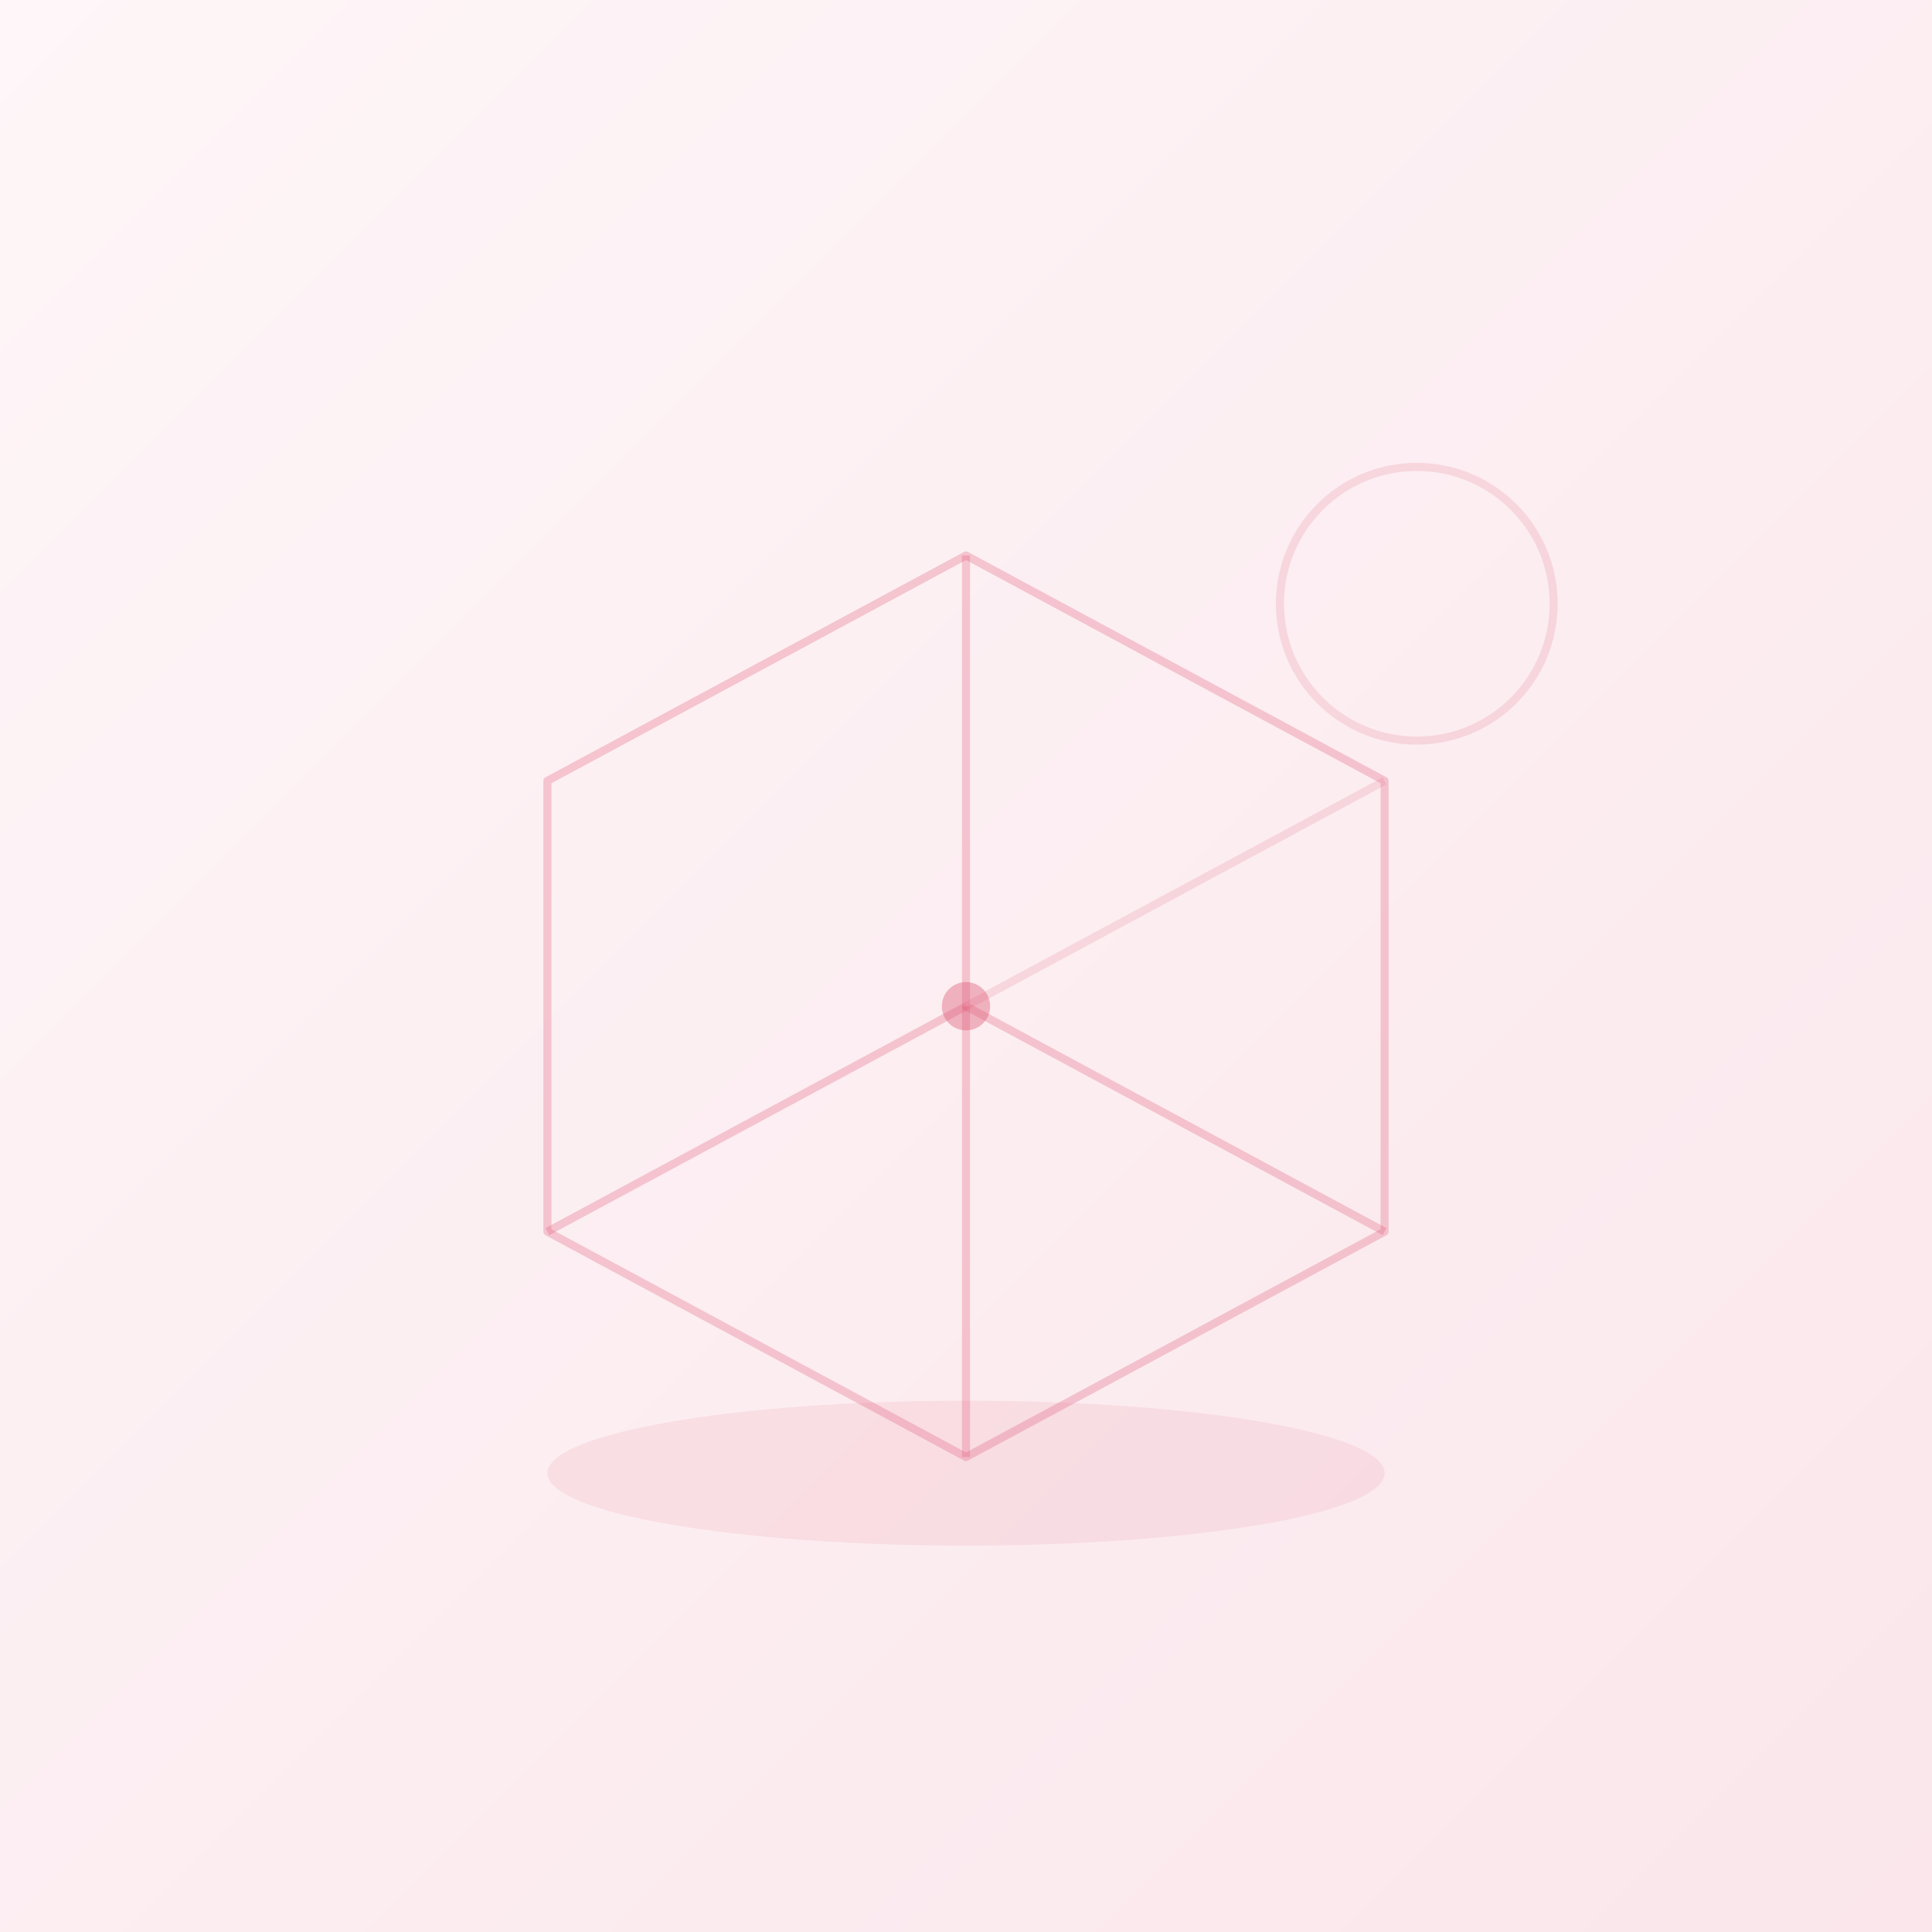
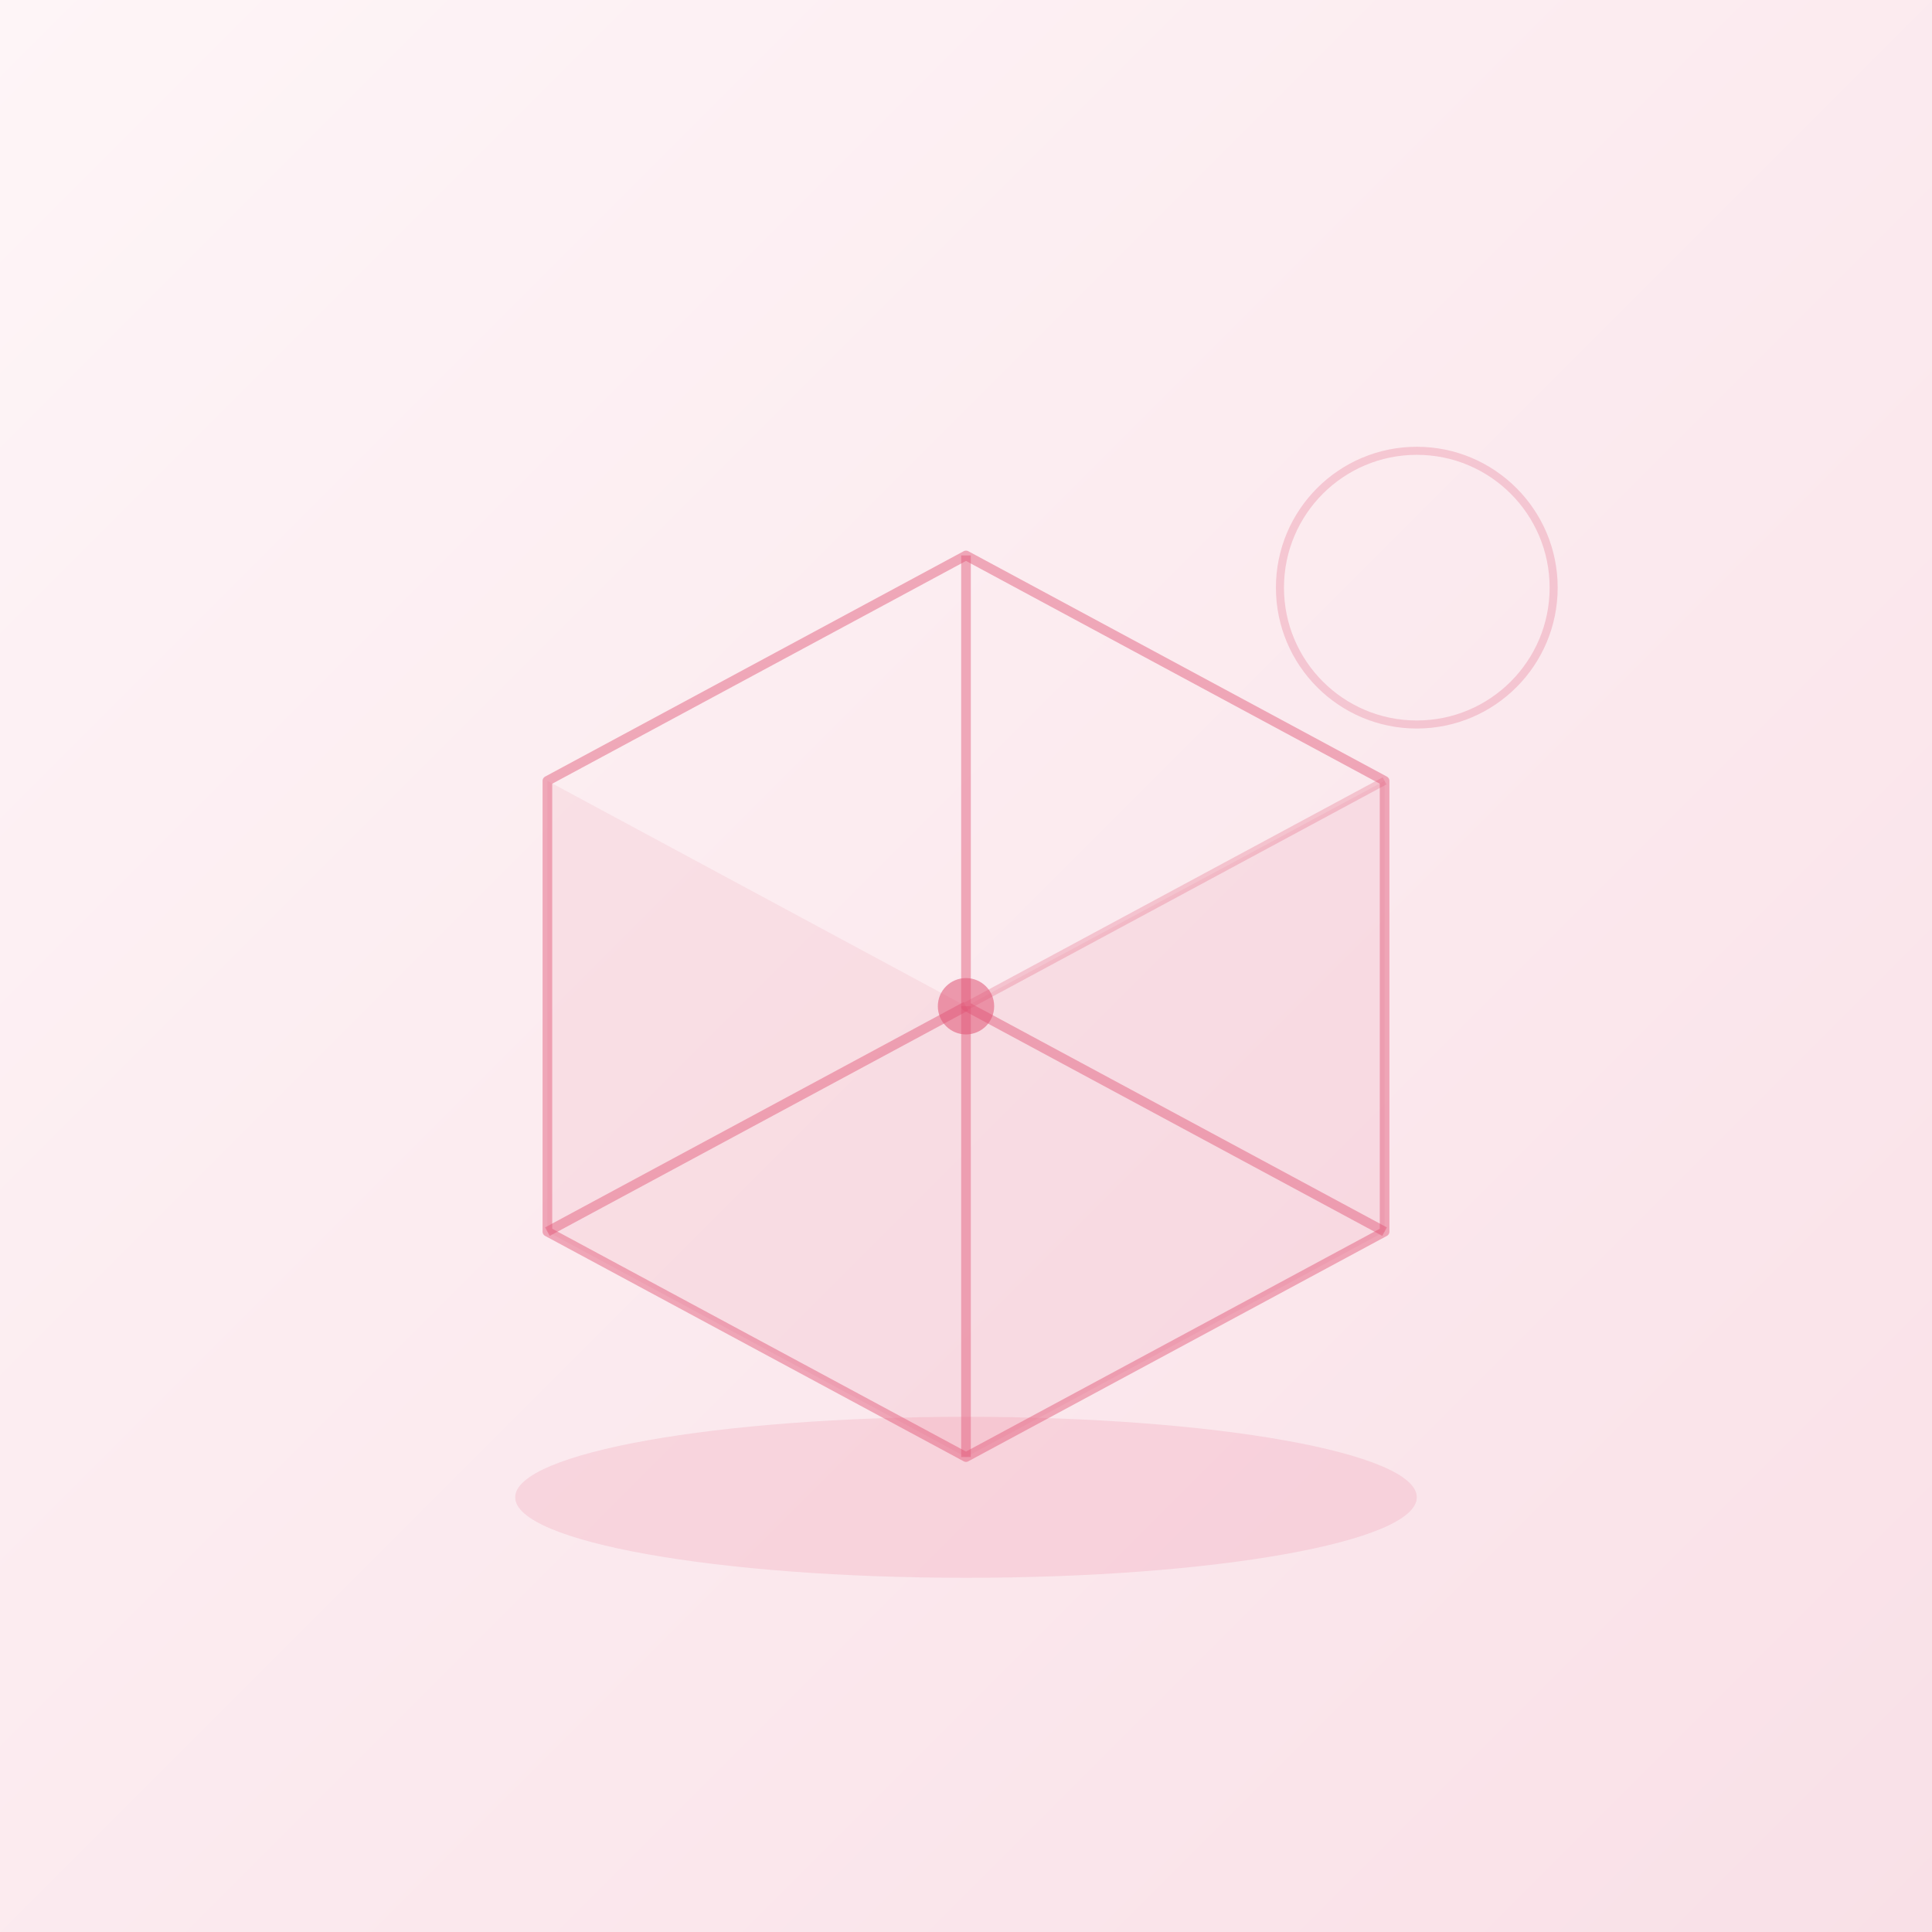
<svg xmlns="http://www.w3.org/2000/svg" width="480" height="480" viewBox="0 0 480 480">
  <defs>
    <linearGradient id="p6bg" x1="0" y1="0" x2="1" y2="1">
-       <stop offset="0" stop-color="#FEF6F8" />
-       <stop offset="1" stop-color="#FAE6EB" />
+       <stop offset="0" stop-color="#FEF5F7" />
+       <stop offset="1" stop-color="#F9E0E7" />
    </linearGradient>
  </defs>
  <rect width="480" height="480" fill="url(#p6bg)" />
-   <ellipse cx="240" cy="366" rx="104" ry="18" fill="#E05575" fill-opacity="0.10" />
-   <g fill="none" stroke="#E05575" stroke-opacity="0.28" stroke-width="2" stroke-linejoin="round">
+   <ellipse cx="240" cy="372" rx="112" ry="20" fill="#E05575" fill-opacity="0.14" />
+   <path d="M240 250 L344 194 L344 306 L240 362 L136 306 L136 194 Z" fill="#E05575" fill-opacity="0.09" />
+   <g fill="none" stroke="#E05575" stroke-opacity="0.46" stroke-width="2.4" stroke-linejoin="round">
    <path d="M240 138 L344 194 L344 306 L240 362 L136 306 L136 194 Z" />
    <path d="M240 138 L240 250 L344 306" />
    <path d="M240 250 L136 306" />
    <path d="M240 250 L240 362" />
  </g>
-   <path d="M240 250 L344 194" stroke="#E05575" stroke-opacity="0.16" stroke-width="2" fill="none" />
-   <circle cx="240" cy="250" r="6" fill="#E05575" fill-opacity="0.4" />
-   <circle cx="352" cy="150" r="34" fill="none" stroke="#E05575" stroke-opacity="0.16" stroke-width="2" />
+   <path d="M240 250 L344 194" stroke="#E05575" stroke-opacity="0.26" stroke-width="2" fill="none" />
+   <circle cx="240" cy="250" r="7" fill="#E05575" fill-opacity="0.55" />
+   <circle cx="352" cy="146" r="34" fill="none" stroke="#E05575" stroke-opacity="0.24" stroke-width="2" />
</svg>
